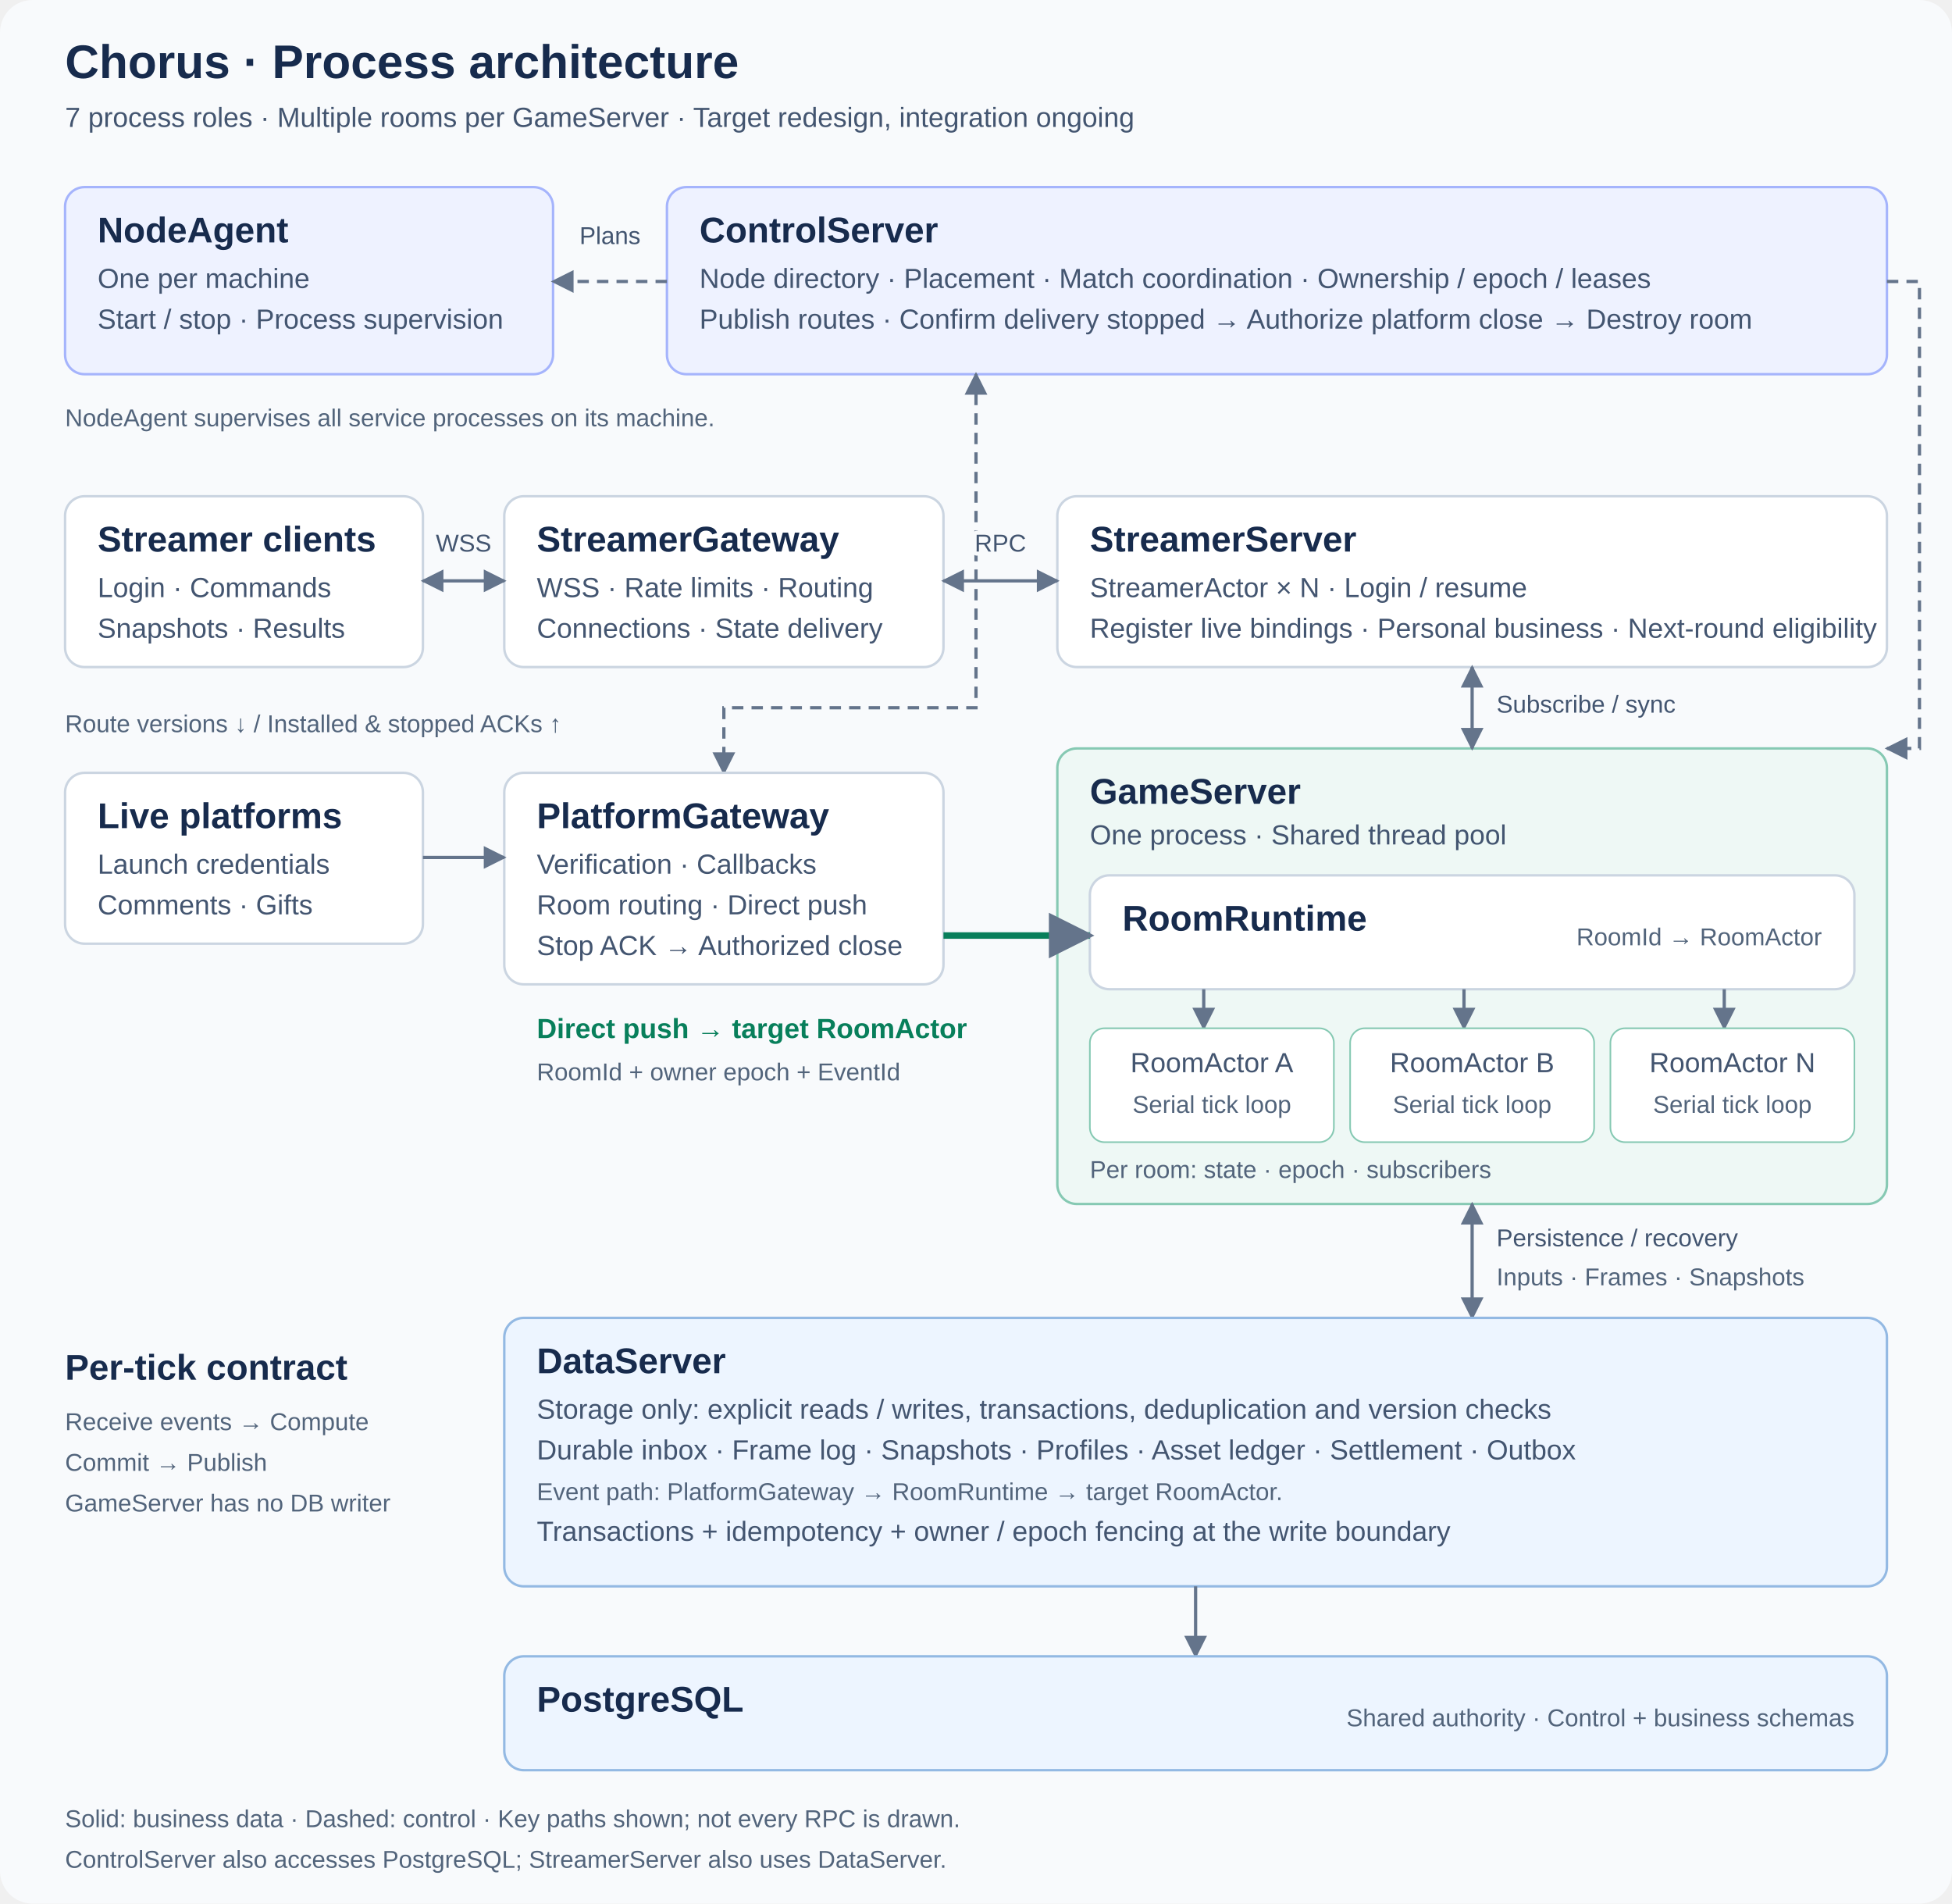
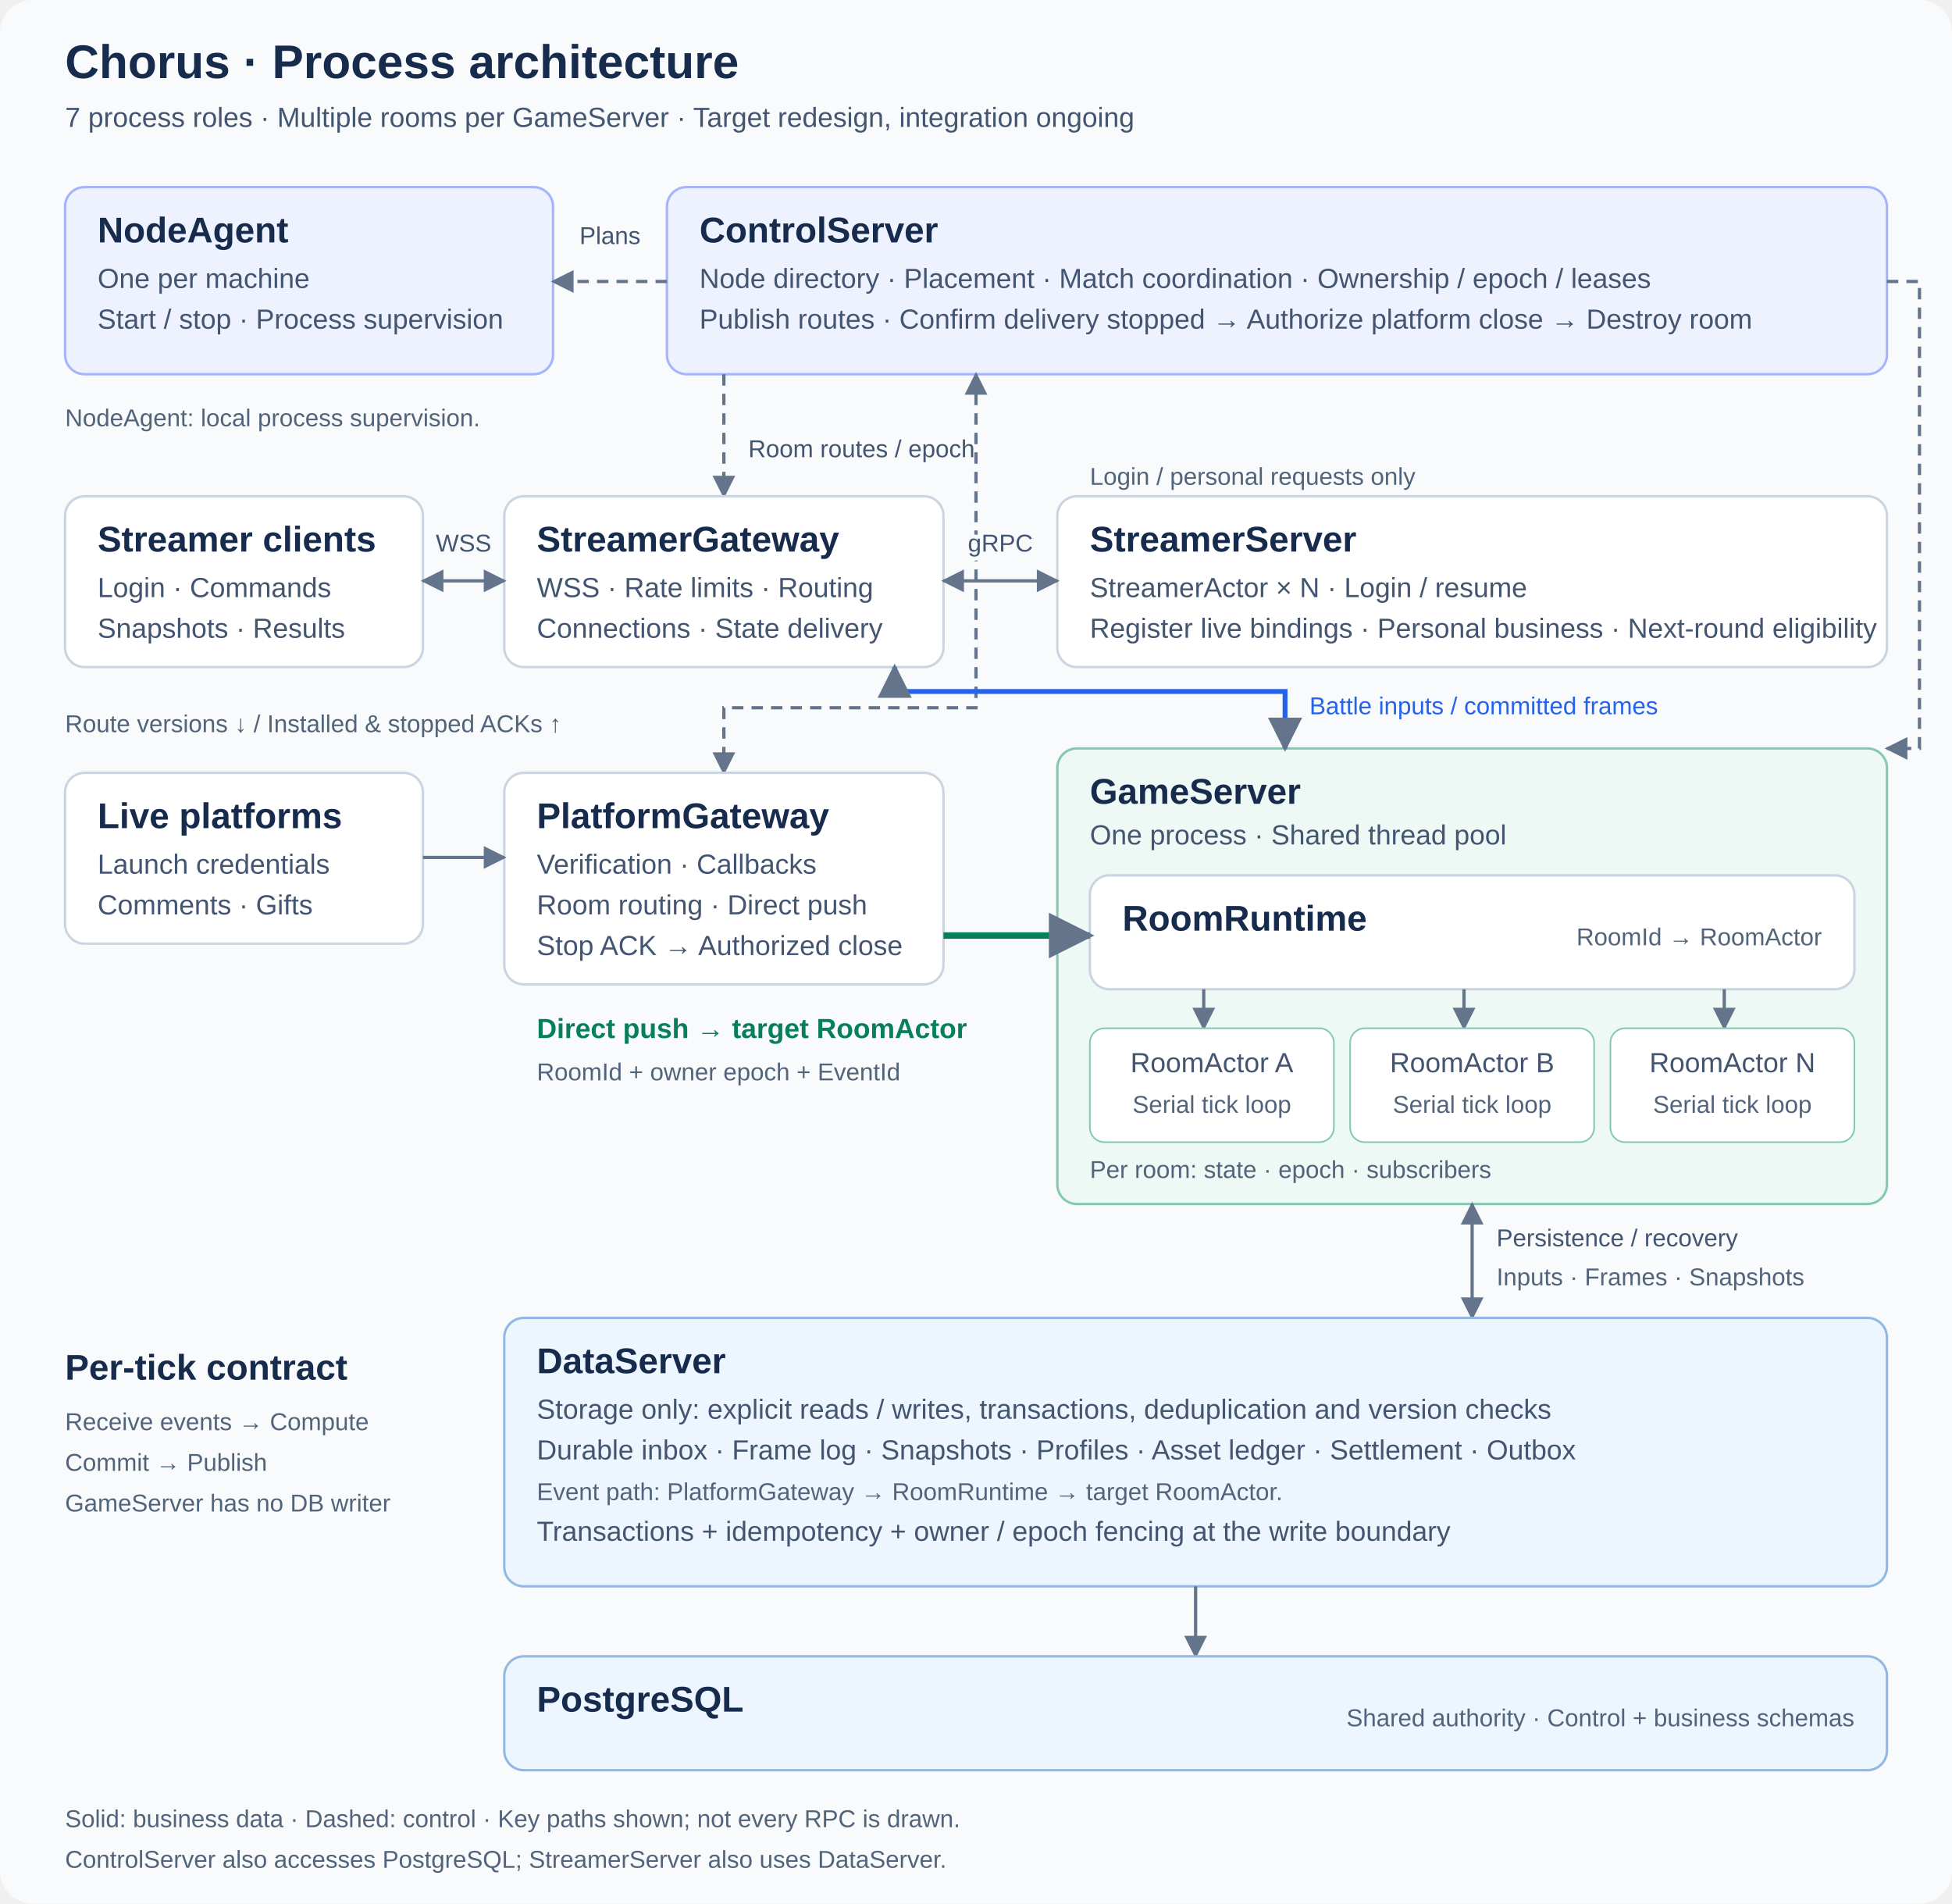
<svg xmlns="http://www.w3.org/2000/svg" width="1200" height="1170" viewBox="0 0 1200 1170" role="img" aria-labelledby="title desc" xml:lang="en">
  <defs>
    <marker id="arrow" viewBox="0 0 10 10" refX="9" refY="5" markerWidth="7" markerHeight="7" orient="auto-start-reverse">
      <path d="M0 0 L10 5 L0 10Z" fill="#64748b" />
    </marker>
  </defs>
  <style>text{font-family:Arial,'Noto Sans CJK SC','Microsoft YaHei',sans-serif;fill:#172b4d}.title{font-size:29px;font-weight:700}.name{font-size:22px;font-weight:700}.body{font-size:17px;fill:#435570}.small{font-size:15px;fill:#52647b}.label{font-size:15px;fill:#435570;paint-order:stroke;stroke:#f8fafc;stroke-width:5px;stroke-linejoin:round}.edge{fill:none;stroke:#64748b;stroke-width:2;marker-end:url(#arrow)}.control{stroke-dasharray:7 5}.box{stroke-width:1.5}</style>
  <rect width="1200" height="1170" rx="20" fill="#f8fafc" />
  <text x="40" y="48" class="title" text-anchor="start">Chorus · Process architecture</text>
  <text x="40" y="78" class="body" text-anchor="start">7 process roles · Multiple rooms per GameServer · Target redesign, integration ongoing</text>
  <rect x="40" y="115" width="300" height="115" rx="12" fill="#eef2ff" stroke="#a5b4fc" class="box" />
  <text x="60" y="149" class="name" text-anchor="start">NodeAgent</text>
  <text x="60" y="177" class="body" text-anchor="start">One per machine</text>
  <text x="60" y="202" class="body" text-anchor="start">Start / stop · Process supervision</text>
  <rect x="410" y="115" width="750" height="115" rx="12" fill="#eef2ff" stroke="#a5b4fc" class="box" />
  <text x="430" y="149" class="name" text-anchor="start">ControlServer</text>
  <text x="430" y="177" class="body" text-anchor="start">Node directory · Placement · Match coordination · Ownership / epoch / leases</text>
  <text x="430" y="202" class="body" text-anchor="start">Publish routes · Confirm delivery stopped → Authorize platform close → Destroy room</text>
  <path d="M410 173 H340" class="edge control" />
  <text x="375" y="150" class="label" text-anchor="middle">Plans</text>
-   <text x="40" y="262" class="small" text-anchor="start">NodeAgent supervises all service processes on its machine.</text>
+   <text x="40" y="262" class="small" text-anchor="start">NodeAgent: local process supervision.</text>
  <path d="M1160 173 H1180 V460 H1160" class="edge control" />
+   <path d="M445 230 V305" class="edge control" />
+   <text x="460" y="281" class="label">Room routes / epoch</text>
  <path d="M600 230 V435 H445 V475" marker-start="url(#arrow)" class="edge control" />
  <text x="40" y="450" class="small">Route versions ↓ / Installed &amp; stopped ACKs ↑</text>
  <rect x="40" y="305" width="220" height="105" rx="12" fill="#ffffff" stroke="#cbd5e1" class="box" />
  <text x="60" y="339" class="name" text-anchor="start">Streamer clients</text>
  <text x="60" y="367" class="body" text-anchor="start">Login · Commands</text>
  <text x="60" y="392" class="body" text-anchor="start">Snapshots · Results</text>
  <rect x="310" y="305" width="270" height="105" rx="12" fill="#ffffff" stroke="#cbd5e1" class="box" />
  <text x="330" y="339" class="name" text-anchor="start">StreamerGateway</text>
  <text x="330" y="367" class="body" text-anchor="start">WSS · Rate limits · Routing</text>
  <text x="330" y="392" class="body" text-anchor="start">Connections · State delivery</text>
  <rect x="650" y="305" width="510" height="105" rx="12" fill="#ffffff" stroke="#cbd5e1" class="box" />
  <text x="670" y="339" class="name" text-anchor="start">StreamerServer</text>
  <text x="670" y="367" class="body" text-anchor="start">StreamerActor × N · Login / resume</text>
  <text x="670" y="392" class="body" text-anchor="start">Register live bindings · Personal business · Next-round eligibility</text>
  <path d="M260 357 H310" marker-start="url(#arrow)" class="edge" />
  <path d="M580 357 H650" marker-start="url(#arrow)" class="edge" />
  <text x="285" y="339" class="label" text-anchor="middle">WSS</text>
-   <text x="615" y="339" class="label" text-anchor="middle">RPC</text>
+   <text x="615" y="339" class="label" text-anchor="middle">gRPC</text>
+   <text x="670" y="298" class="small">Login / personal requests only</text>
  <rect x="40" y="475" width="220" height="105" rx="12" fill="#ffffff" stroke="#cbd5e1" class="box" />
  <text x="60" y="509" class="name" text-anchor="start">Live platforms</text>
  <text x="60" y="537" class="body" text-anchor="start">Launch credentials</text>
  <text x="60" y="562" class="body" text-anchor="start">Comments · Gifts</text>
  <rect x="310" y="475" width="270" height="130" rx="12" fill="#ffffff" stroke="#cbd5e1" class="box" />
  <text x="330" y="509" class="name" text-anchor="start">PlatformGateway</text>
  <text x="330" y="537" class="body" text-anchor="start">Verification · Callbacks</text>
  <text x="330" y="562" class="body" text-anchor="start">Room routing · Direct push</text>
  <text x="330" y="587" class="body" text-anchor="start">Stop ACK → Authorized close</text>
  <path d="M260 527 H310" class="edge" />
  <rect x="650" y="460" width="510" height="280" rx="12" fill="#eef8f5" stroke="#86c9b3" class="box" />
  <text x="670" y="494" class="name" text-anchor="start">GameServer</text>
  <text x="670" y="519" class="body" text-anchor="start">One process · Shared thread pool</text>
  <rect x="670" y="538" width="470" height="70" rx="12" fill="#ffffff" stroke="#cbd5e1" class="box" />
  <text x="690" y="572" class="name" text-anchor="start">RoomRuntime</text>
  <text x="1120" y="581" class="small" text-anchor="end">RoomId → RoomActor</text>
-   <path d="M905 410 V460" marker-start="url(#arrow)" class="edge" />
-   <text x="920" y="438" class="label" text-anchor="start">Subscribe / sync</text>
+   <path d="M550 410 V425 H790 V460" marker-start="url(#arrow)" class="edge" style="stroke:#2563eb;stroke-width:3" />
+   <text x="805" y="439" class="label" style="fill:#2563eb">Battle inputs / committed frames</text>
  <path d="M740 608 V632" class="edge" />
  <rect x="670" y="632" width="150" height="70" rx="9" fill="#fff" stroke="#86c9b3" />
  <text x="745" y="659" class="body" text-anchor="middle">RoomActor A</text>
  <text x="745" y="684" class="small" text-anchor="middle">Serial tick loop</text>
  <path d="M900 608 V632" class="edge" />
  <rect x="830" y="632" width="150" height="70" rx="9" fill="#fff" stroke="#86c9b3" />
  <text x="905" y="659" class="body" text-anchor="middle">RoomActor B</text>
  <text x="905" y="684" class="small" text-anchor="middle">Serial tick loop</text>
  <path d="M1060 608 V632" class="edge" />
  <rect x="990" y="632" width="150" height="70" rx="9" fill="#fff" stroke="#86c9b3" />
  <text x="1065" y="659" class="body" text-anchor="middle">RoomActor N</text>
  <text x="1065" y="684" class="small" text-anchor="middle">Serial tick loop</text>
  <text x="670" y="724" class="small" text-anchor="start">Per room: state · epoch · subscribers</text>
  <path d="M580 575 H670" class="edge" style="stroke:#087f5b;stroke-width:4" />
  <text x="330" y="638" class="body" style="font-weight:700;fill:#087f5b">Direct push → target RoomActor</text>
  <text x="330" y="664" class="small">RoomId + owner epoch + EventId</text>
  <path d="M905 740 V810" marker-start="url(#arrow)" class="edge" />
  <text x="920" y="766" class="label">Persistence / recovery</text>
  <text x="920" y="790" class="small">Inputs · Frames · Snapshots</text>
  <rect x="310" y="810" width="850" height="165" rx="12" fill="#edf5ff" stroke="#93b9e3" class="box" />
  <text x="330" y="844" class="name" text-anchor="start">DataServer</text>
  <text x="330" y="872" class="body">Storage only: explicit reads / writes, transactions, deduplication and version checks</text>
  <text x="330" y="897" class="body" text-anchor="start">Durable inbox · Frame log · Snapshots · Profiles · Asset ledger · Settlement · Outbox</text>
  <text x="330" y="947" class="body" text-anchor="start">Transactions + idempotency + owner / epoch fencing at the write boundary</text>
  <text x="330" y="922" class="small">Event path: PlatformGateway → RoomRuntime → target RoomActor.</text>
  <path d="M735 975 V1018" class="edge" />
  <rect x="310" y="1018" width="850" height="70" rx="12" fill="#edf5ff" stroke="#93b9e3" class="box" />
  <text x="330" y="1052" class="name" text-anchor="start">PostgreSQL</text>
  <text x="1140" y="1061" class="small" text-anchor="end">Shared authority · Control + business schemas</text>
  <text x="40" y="848" class="name" text-anchor="start">Per-tick contract</text>
  <text x="40" y="879" class="small" text-anchor="start">Receive events → Compute</text>
  <text x="40" y="904" class="small" text-anchor="start">Commit → Publish</text>
  <text x="40" y="929" class="small" text-anchor="start">GameServer has no DB writer</text>
  <text x="40" y="1123" class="small" text-anchor="start">Solid: business data   ·   Dashed: control   ·   Key paths shown; not every RPC is drawn.</text>
  <text x="40" y="1148" class="small" text-anchor="start">ControlServer also accesses PostgreSQL; StreamerServer also uses DataServer.</text>
</svg>
